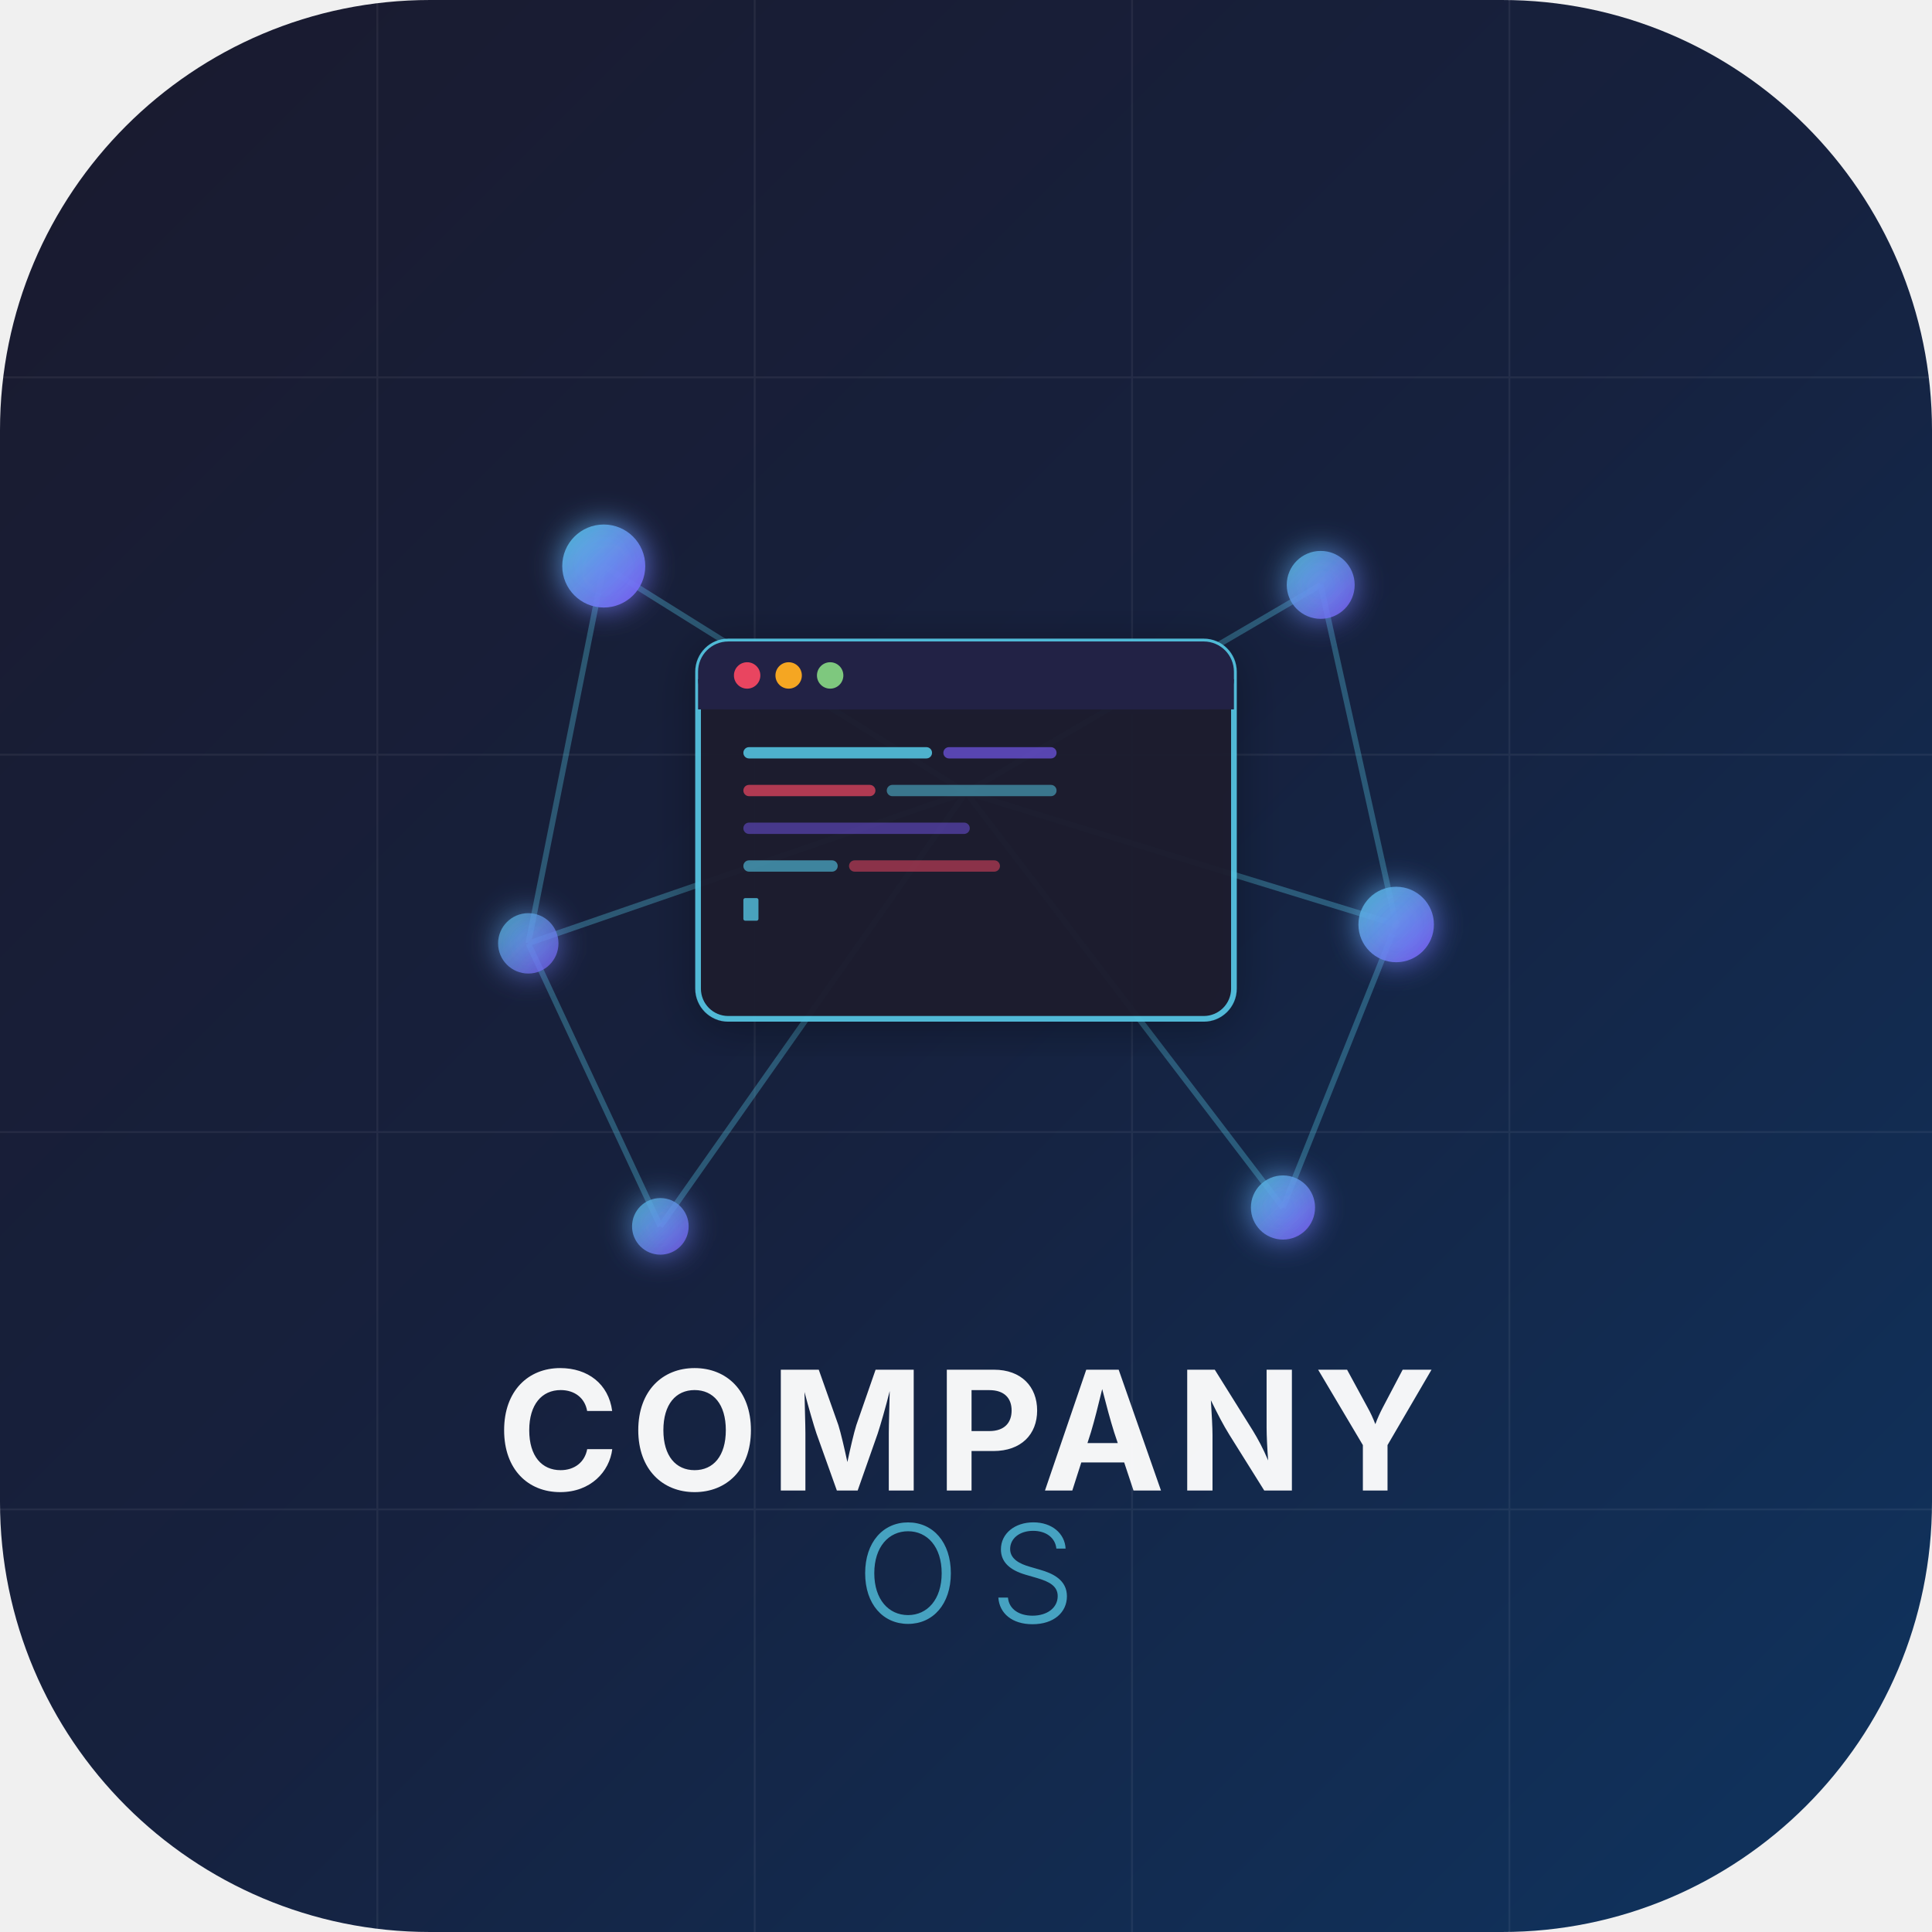
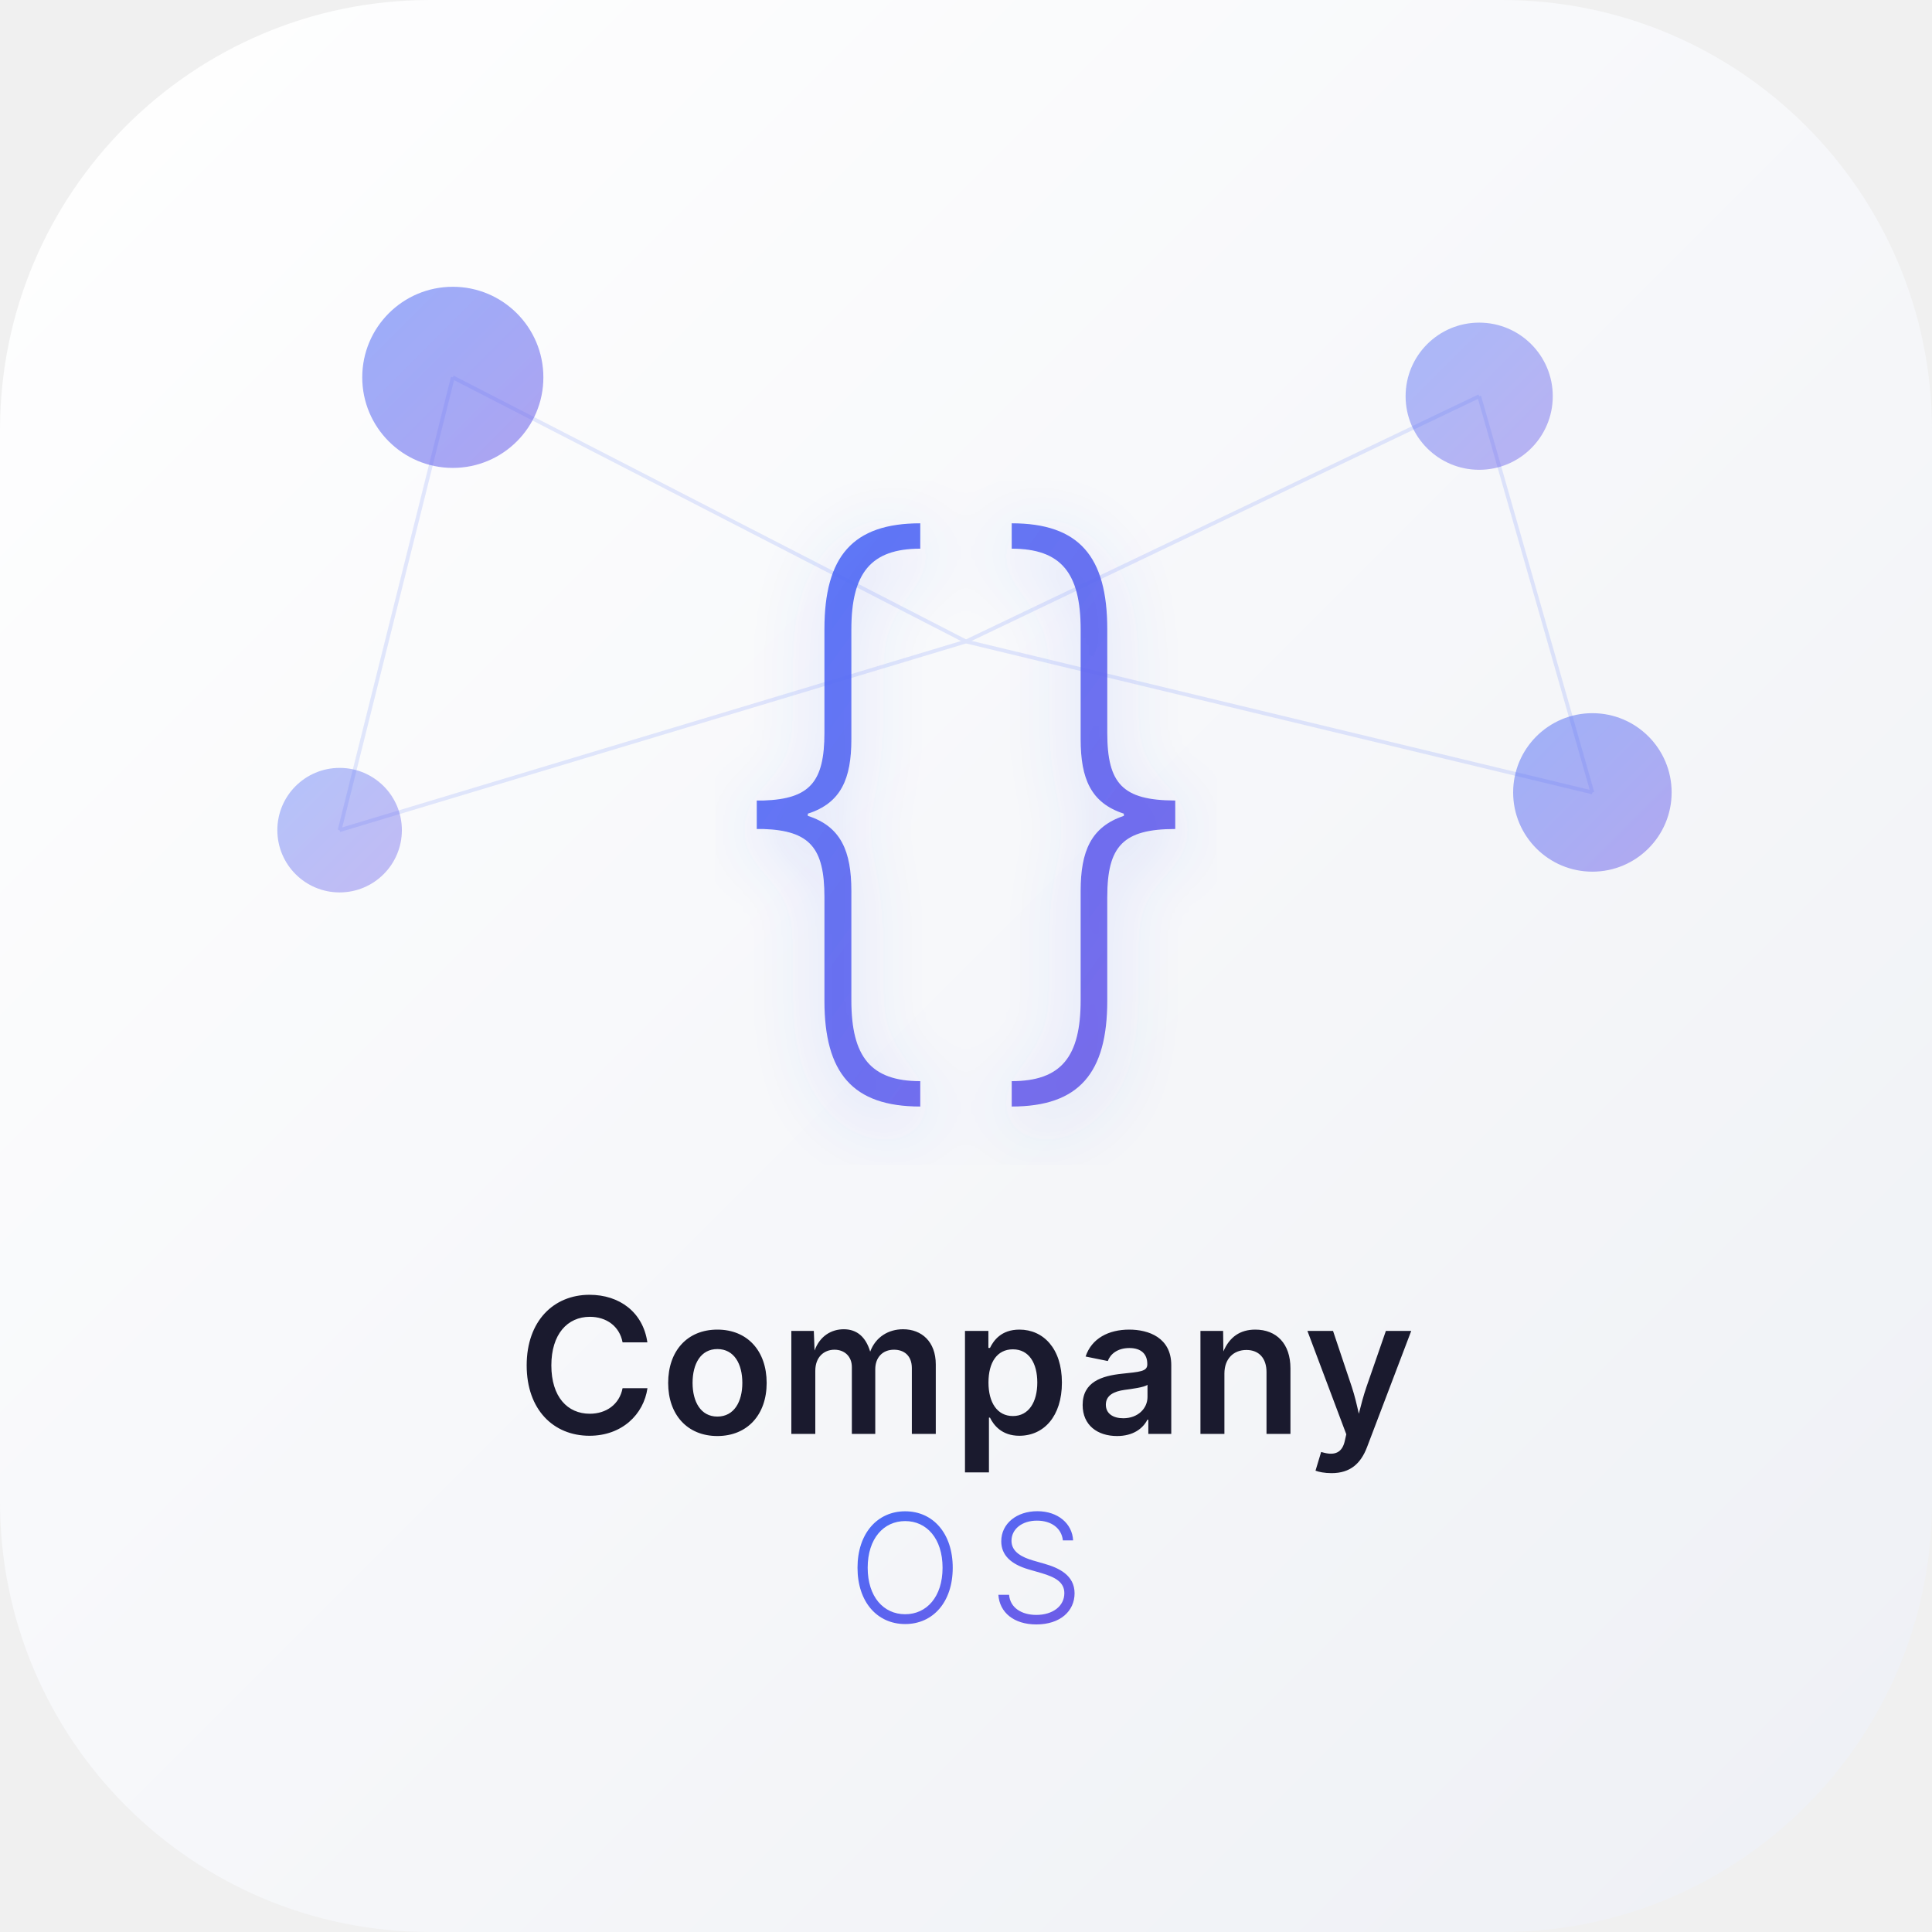
<svg xmlns="http://www.w3.org/2000/svg" viewBox="0 0 1024 1024">
  <defs>
    <linearGradient id="bg" x1="0%" y1="0%" x2="100%" y2="100%">
-       <stop offset="0%" stop-color="#1a1a2e" />
-       <stop offset="50%" stop-color="#16213e" />
-       <stop offset="100%" stop-color="#0f3460" />
+       <stop offset="0%" stop-color="#ffffff" />
+       <stop offset="100%" stop-color="#eef0f5" />
    </linearGradient>
    <linearGradient id="accent" x1="0%" y1="0%" x2="100%" y2="100%">
-       <stop offset="0%" stop-color="#e94560" />
-       <stop offset="100%" stop-color="#ff6b6b" />
+       <stop offset="0%" stop-color="#4a6cf7" />
+       <stop offset="100%" stop-color="#6e5ce7" />
    </linearGradient>
-     <linearGradient id="nodeGlow" x1="0%" y1="0%" x2="100%" y2="100%">
-       <stop offset="0%" stop-color="#53c1de" />
-       <stop offset="100%" stop-color="#7c5cfc" />
-     </linearGradient>
-     <filter id="softGlow" x="-20%" y="-20%" width="140%" height="140%">
-       <feGaussianBlur in="SourceGraphic" stdDeviation="8" result="blur" />
-       <feMerge>
-         <feMergeNode in="blur" />
-         <feMergeNode in="SourceGraphic" />
-       </feMerge>
-     </filter>
-     <filter id="shadow">
-       <feDropShadow dx="0" dy="4" stdDeviation="12" flood-color="#000" flood-opacity="0.3" />
+     <filter id="glow">
+       <feDropShadow dx="0" dy="8" stdDeviation="18" flood-color="#4a6cf7" flood-opacity="0.22" />
    </filter>
  </defs>
-   <rect x="0" y="0" width="1024" height="1024" rx="228" ry="228" fill="url(#bg)" />
-   <g opacity="0.06" stroke="#ffffff" stroke-width="1">
-     <line x1="200" y1="0" x2="200" y2="1024" />
-     <line x1="400" y1="0" x2="400" y2="1024" />
-     <line x1="600" y1="0" x2="600" y2="1024" />
-     <line x1="800" y1="0" x2="800" y2="1024" />
-     <line x1="0" y1="200" x2="1024" y2="200" />
-     <line x1="0" y1="400" x2="1024" y2="400" />
-     <line x1="0" y1="600" x2="1024" y2="600" />
-     <line x1="0" y1="800" x2="1024" y2="800" />
+   <rect width="1024" height="1024" rx="228" fill="url(#bg)" />
+   <g stroke="#4a6cf7" stroke-width="2" opacity="0.15">
+     <line x1="512" y1="340" x2="240" y2="200" />
+     <line x1="512" y1="340" x2="784" y2="210" />
+     <line x1="512" y1="340" x2="180" y2="440" />
+     <line x1="512" y1="340" x2="844" y2="420" />
+     <line x1="240" y1="200" x2="180" y2="440" />
+     <line x1="784" y1="210" x2="844" y2="420" />
  </g>
-   <g stroke="#53c1de" stroke-width="3" opacity="0.35">
-     <line x1="512" y1="420" x2="320" y2="300" />
-     <line x1="512" y1="420" x2="700" y2="310" />
-     <line x1="512" y1="420" x2="280" y2="500" />
-     <line x1="512" y1="420" x2="740" y2="490" />
-     <line x1="512" y1="420" x2="350" y2="650" />
-     <line x1="512" y1="420" x2="680" y2="640" />
-     <line x1="320" y1="300" x2="280" y2="500" />
-     <line x1="700" y1="310" x2="740" y2="490" />
-     <line x1="280" y1="500" x2="350" y2="650" />
-     <line x1="740" y1="490" x2="680" y2="640" />
+   <circle cx="240" cy="200" r="48" fill="url(#accent)" opacity="0.55" />
+   <circle cx="784" cy="210" r="39" fill="url(#accent)" opacity="0.45" />
+   <circle cx="180" cy="440" r="33" fill="url(#accent)" opacity="0.4" />
+   <circle cx="844" cy="420" r="42" fill="url(#accent)" opacity="0.5" />
+   <g filter="url(#glow)">
+     <text x="512" y="540" text-anchor="middle" font-family="-apple-system, 'SF Pro Display', 'Helvetica Neue', sans-serif" font-size="340" font-weight="200" fill="url(#accent)" opacity="0.9">{}</text>
  </g>
-   <g filter="url(#softGlow)">
-     <circle cx="320" cy="300" r="22" fill="url(#nodeGlow)" opacity="0.9" />
-     <circle cx="700" cy="310" r="18" fill="url(#nodeGlow)" opacity="0.8" />
-     <circle cx="280" cy="500" r="16" fill="url(#nodeGlow)" opacity="0.7" />
-     <circle cx="740" cy="490" r="20" fill="url(#nodeGlow)" opacity="0.85" />
-     <circle cx="350" cy="650" r="15" fill="url(#nodeGlow)" opacity="0.75" />
-     <circle cx="680" cy="640" r="17" fill="url(#nodeGlow)" opacity="0.8" />
-   </g>
-   <g filter="url(#shadow)">
-     <rect x="370" y="340" width="284" height="200" rx="16" ry="16" fill="#1a1a2e" stroke="#53c1de" stroke-width="3" opacity="0.95" />
-     <rect x="370" y="340" width="284" height="36" rx="16" ry="16" fill="#222244" />
-     <rect x="370" y="360" width="284" height="16" fill="#222244" />
-     <circle cx="396" cy="358" r="7" fill="#e94560" />
-     <circle cx="418" cy="358" r="7" fill="#f5a623" />
-     <circle cx="440" cy="358" r="7" fill="#7ec87e" />
-   </g>
-   <g opacity="0.9">
-     <rect x="394" y="396" width="100" height="6" rx="3" fill="#53c1de" />
-     <rect x="500" y="396" width="60" height="6" rx="3" fill="#7c5cfc" opacity="0.7" />
-     <rect x="394" y="416" width="70" height="6" rx="3" fill="#e94560" opacity="0.8" />
-     <rect x="470" y="416" width="90" height="6" rx="3" fill="#53c1de" opacity="0.6" />
-     <rect x="394" y="436" width="120" height="6" rx="3" fill="#7c5cfc" opacity="0.5" />
-     <rect x="394" y="456" width="50" height="6" rx="3" fill="#53c1de" opacity="0.7" />
-     <rect x="450" y="456" width="80" height="6" rx="3" fill="#e94560" opacity="0.6" />
-     <rect x="394" y="476" width="8" height="12" rx="1" fill="#53c1de" opacity="0.9" />
-   </g>
-   <text x="512" y="790" text-anchor="middle" font-family="-apple-system, BlinkMacSystemFont, 'SF Pro Display', 'Helvetica Neue', sans-serif" font-size="88" font-weight="700" letter-spacing="6" fill="white" opacity="0.95">COMPANY</text>
-   <text x="512" y="860" text-anchor="middle" font-family="-apple-system, BlinkMacSystemFont, 'SF Pro Display', 'Helvetica Neue', sans-serif" font-size="72" font-weight="300" letter-spacing="16" fill="#53c1de" opacity="0.8">OS</text>
+   <text x="512" y="760" text-anchor="middle" font-family="-apple-system, 'SF Pro Display', 'Helvetica Neue', sans-serif" font-size="100" font-weight="600" letter-spacing="2" fill="#1a1a2e">Company</text>
+   <text x="512" y="860" text-anchor="middle" font-family="-apple-system, 'SF Pro Display', 'Helvetica Neue', sans-serif" font-size="80" font-weight="300" letter-spacing="14" fill="url(#accent)">OS</text>
</svg>
